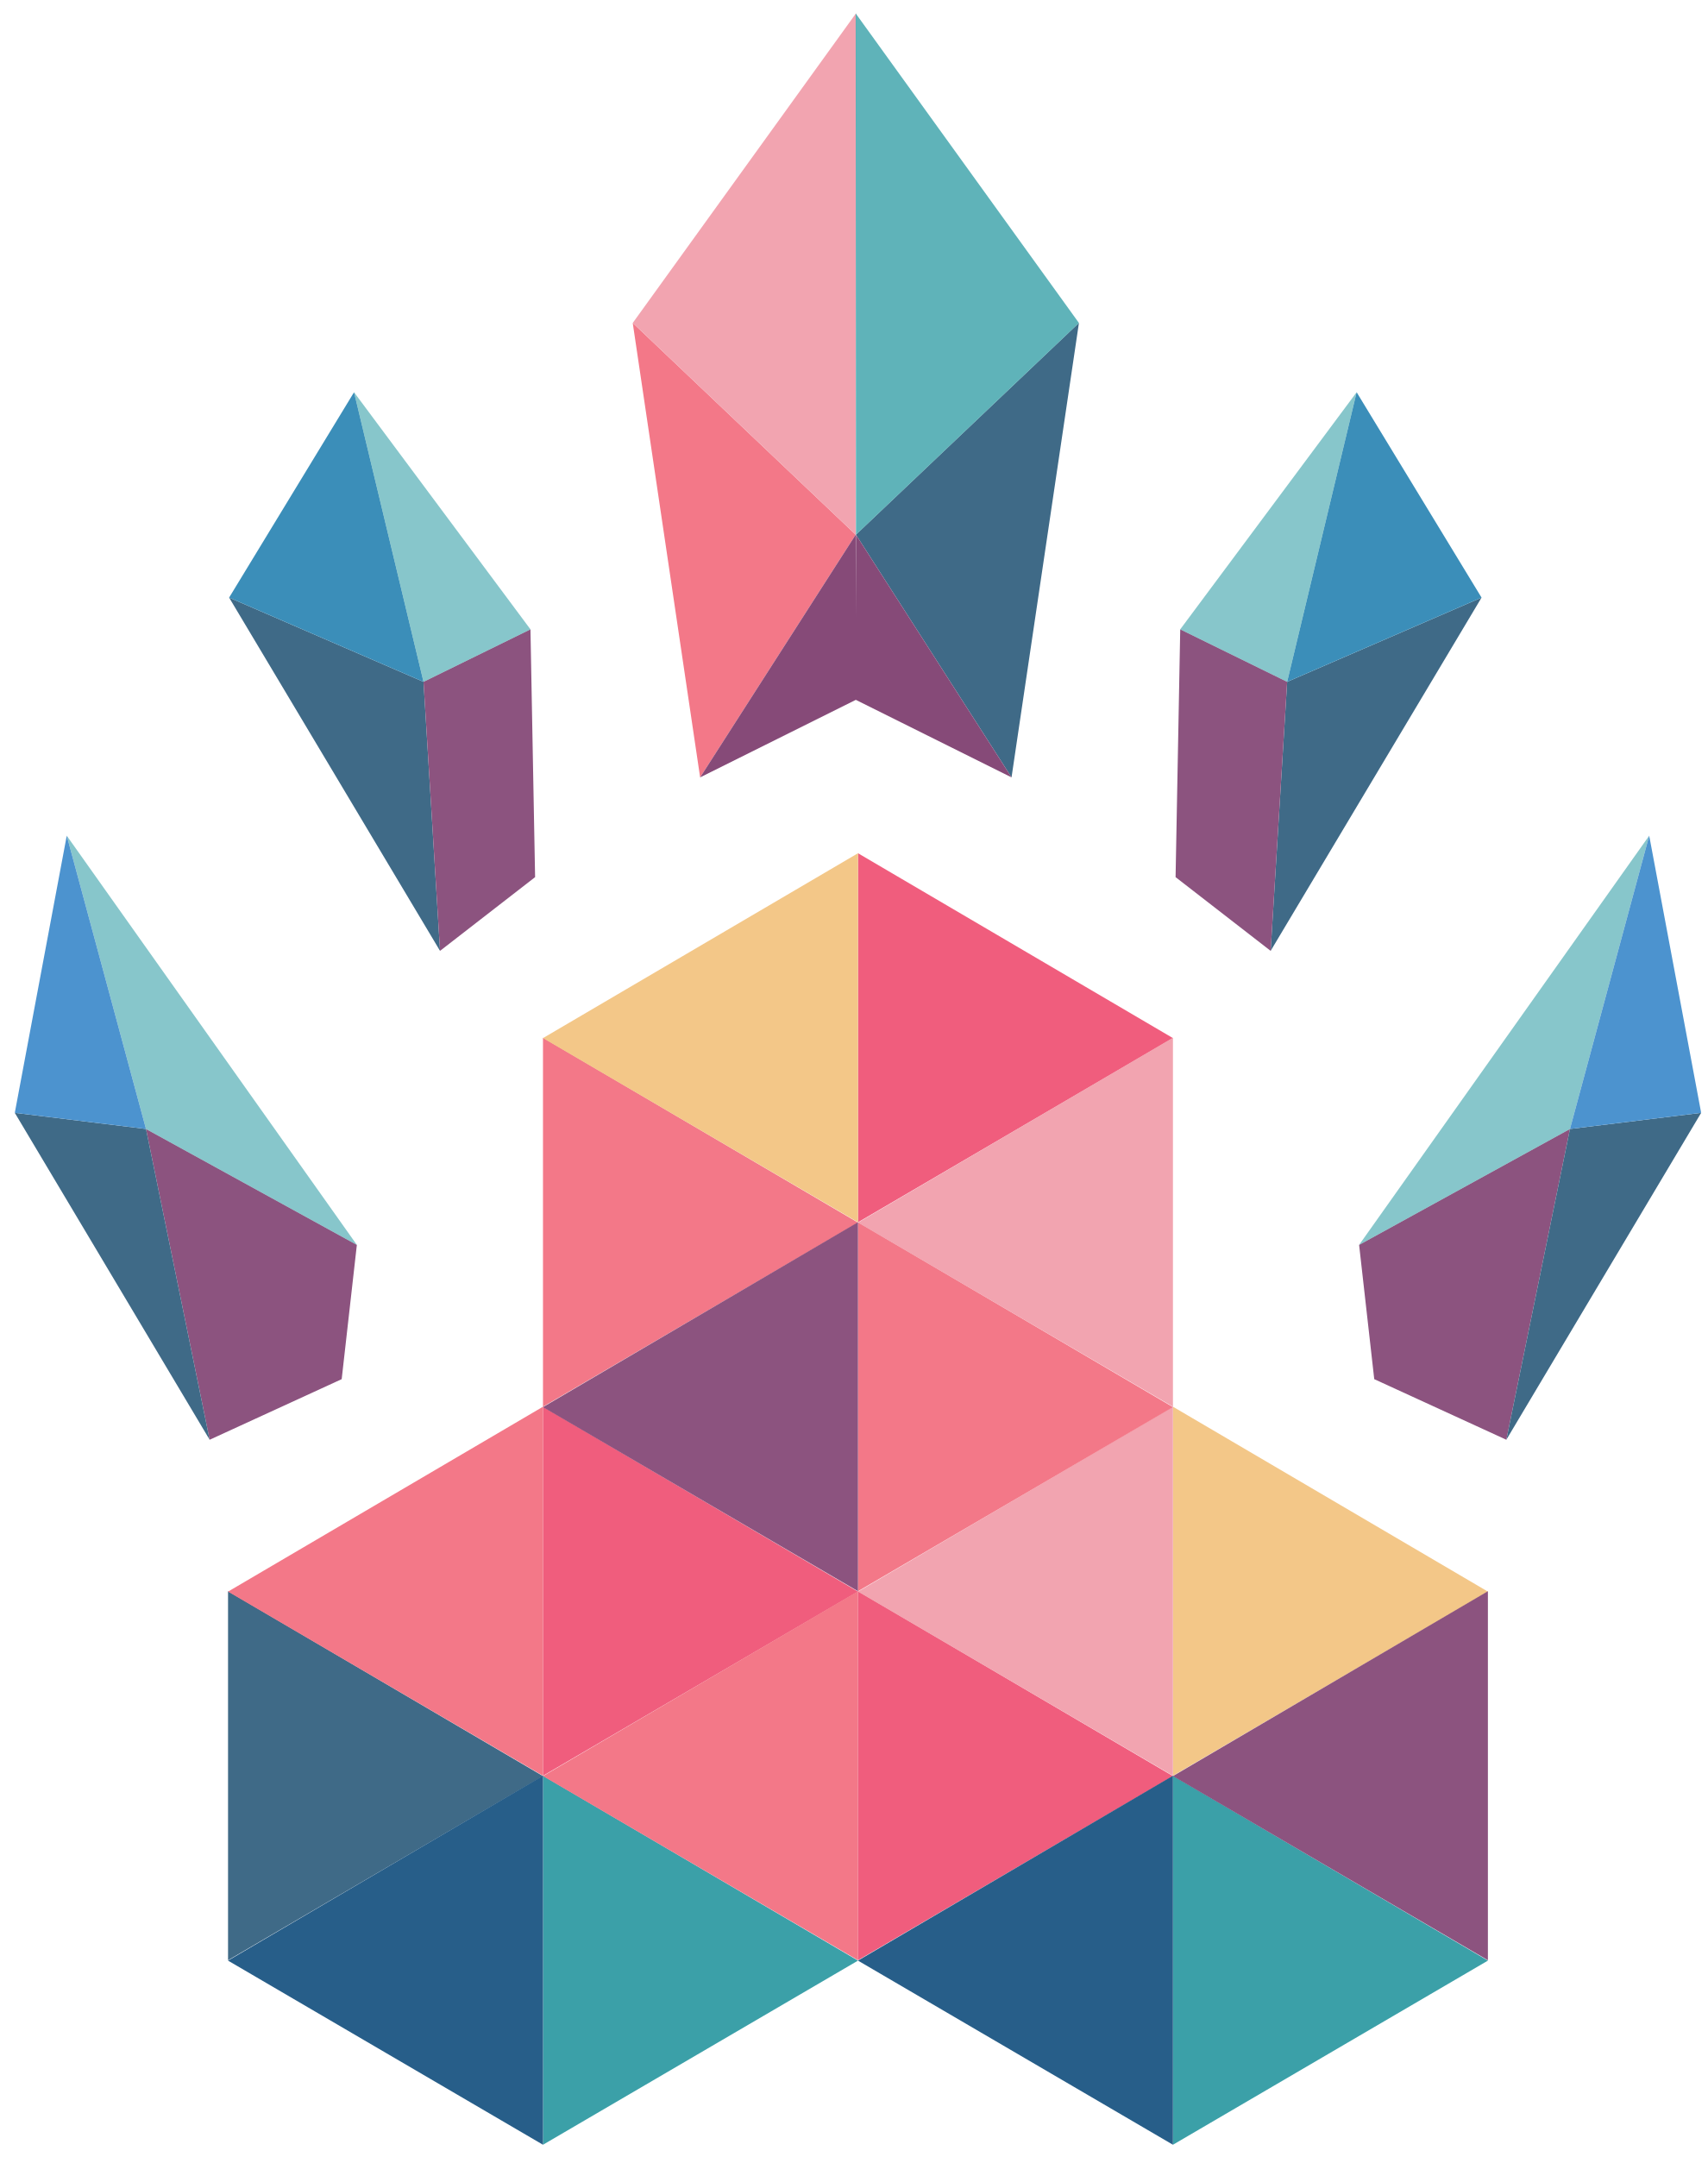
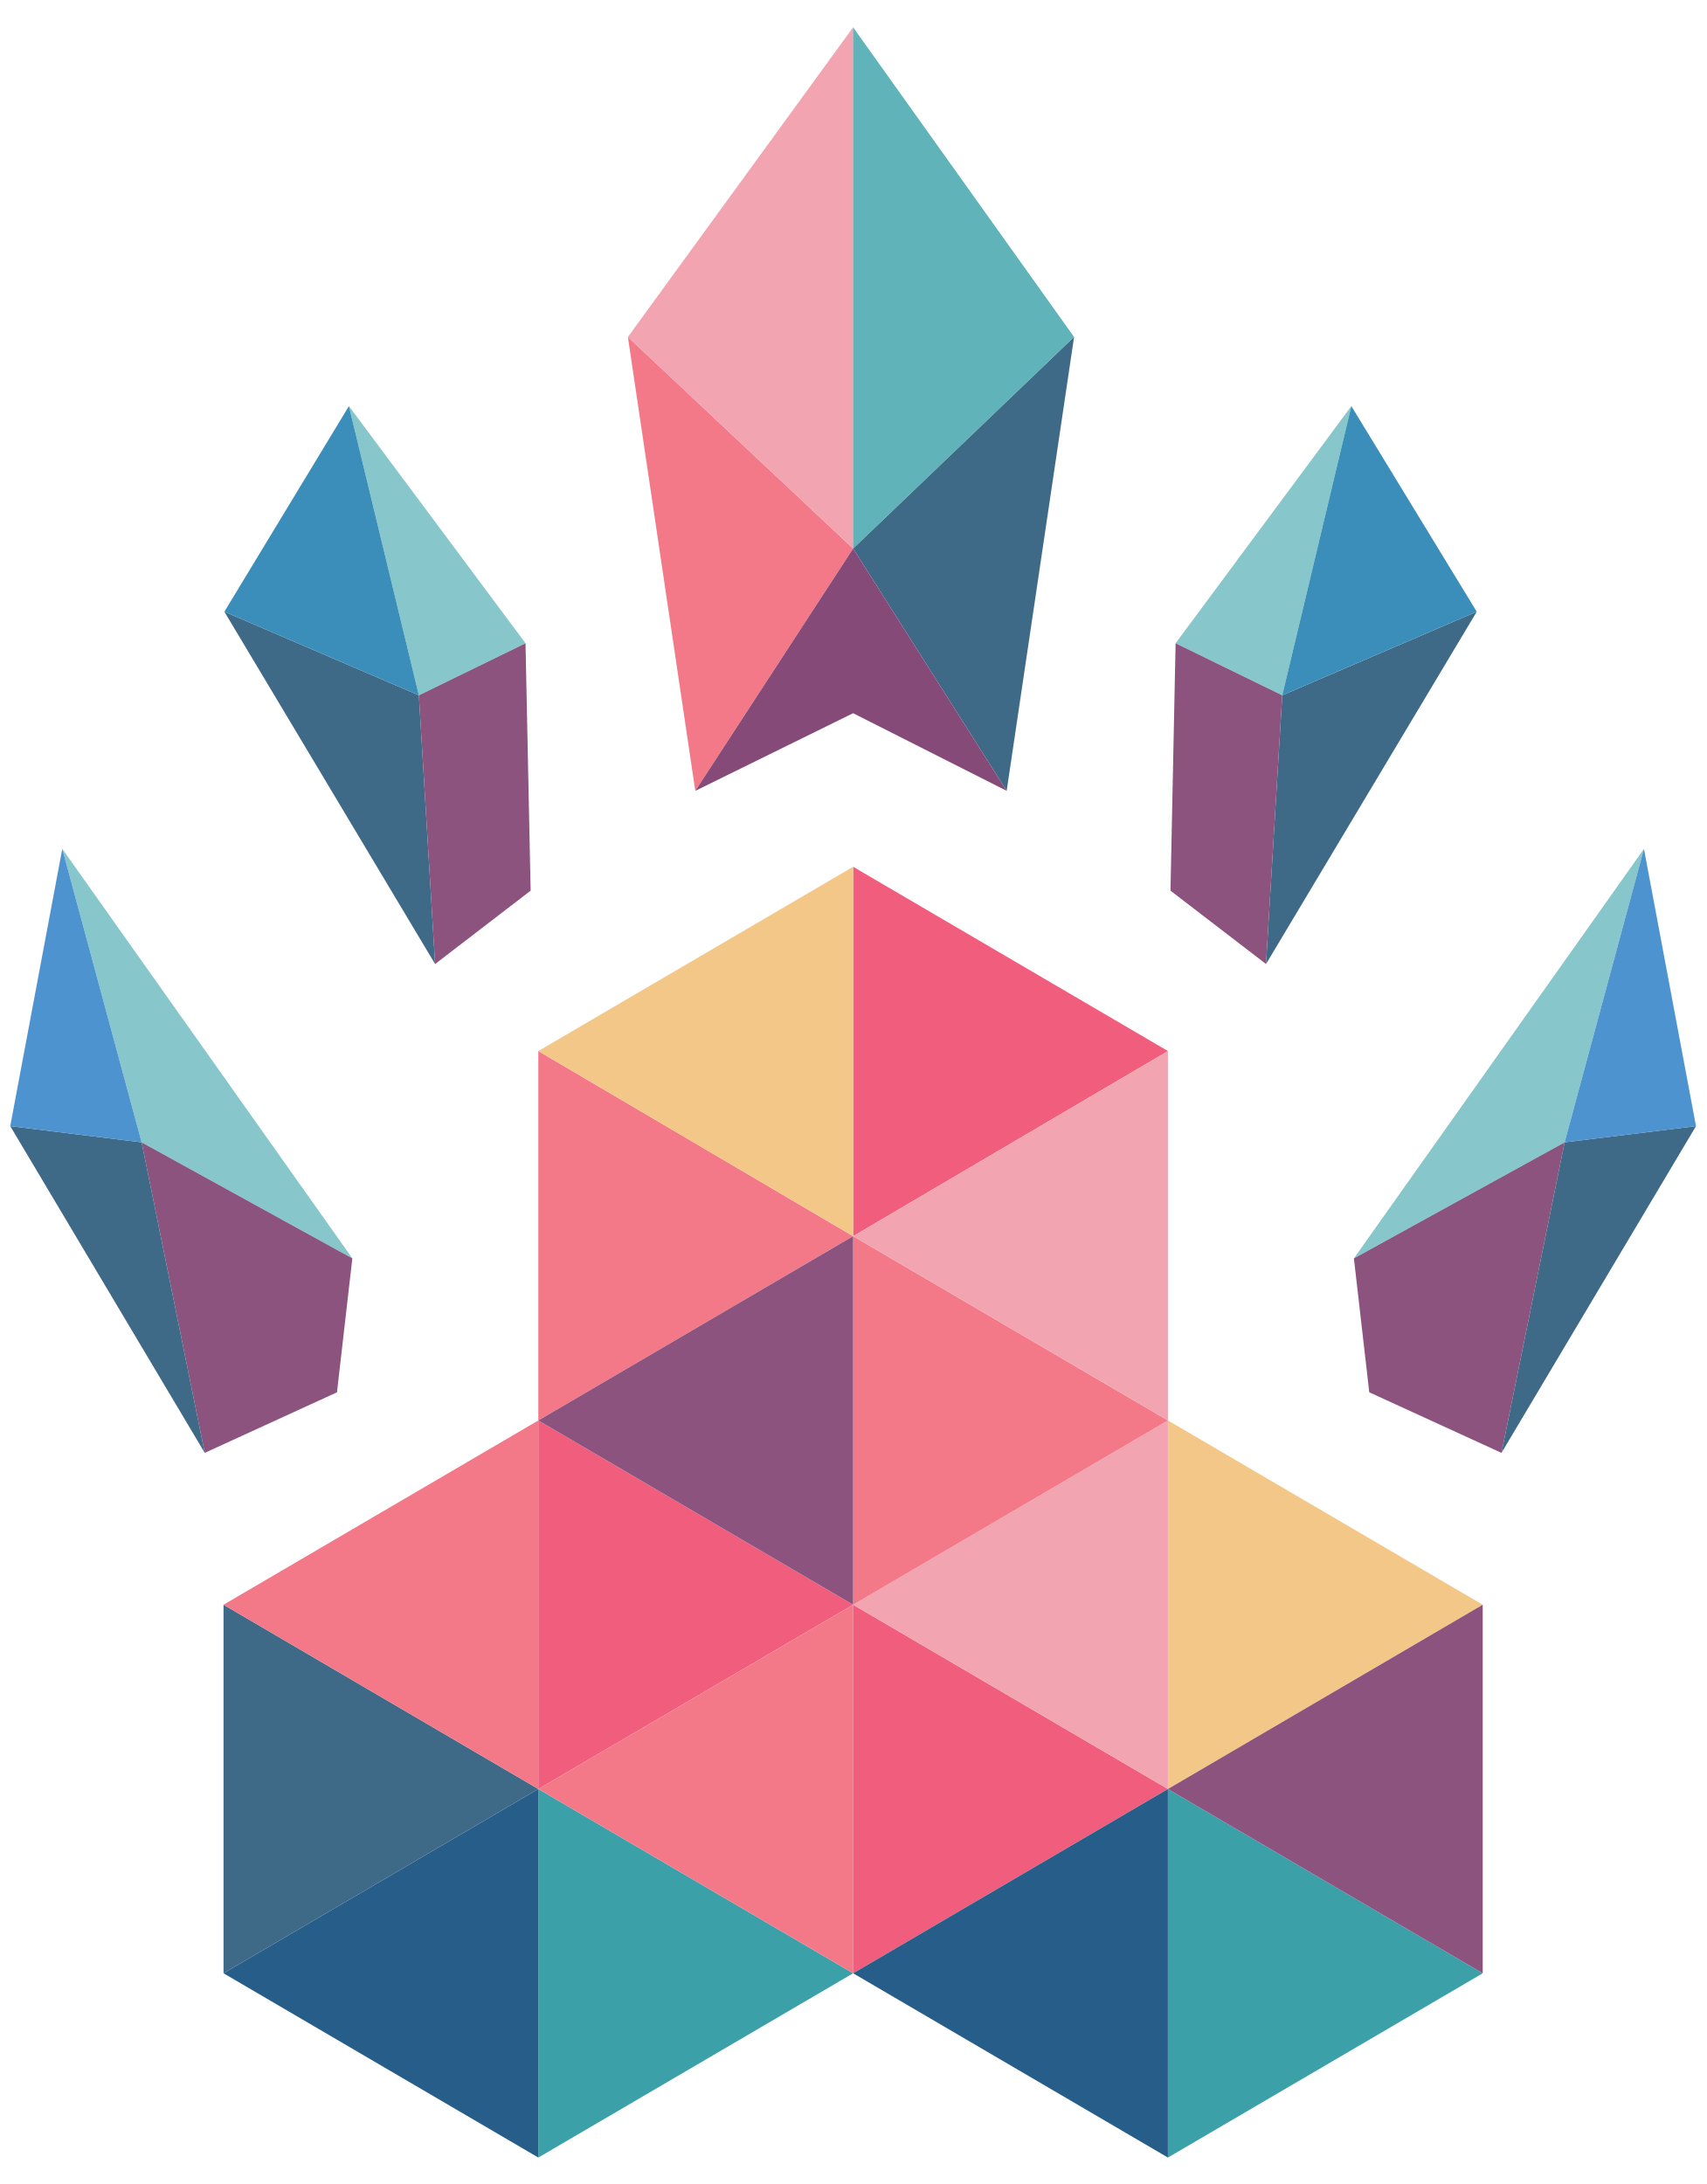
- <svg xmlns="http://www.w3.org/2000/svg" version="1.1" id="Layer_1" x="0px" y="0px" width="200.16px" height="252.73px" viewBox="0 0 200.16 252.73" enable-background="new 0 0 200.16 252.73" xml:space="preserve">
+ <svg xmlns="http://www.w3.org/2000/svg" version="1.1" id="Layer_1" x="0px" y="0px" viewBox="-199 299 200 256" enable-background="new -199 299 200 256" xml:space="preserve">
  <g>
-     <polygon fill="#3F6A87" points="63.633,208.099 26.724,229.675 26.724,186.438  " />
-     <polygon fill="#F05D7D" points="100.549,186.485 63.633,208.06 63.633,164.821  " />
-     <polygon fill="#3BA0A8" points="100.549,229.72 63.633,251.295 63.633,208.059  " />
-     <polygon fill="#F37888" points="63.633,208.099 100.549,229.675 100.549,186.438  " />
-     <polygon fill="#F37888" points="26.724,186.485 63.633,208.06 63.633,164.821  " />
-     <polygon fill="#275E89" points="26.724,229.72 63.633,251.295 63.633,208.059  " />
-     <polygon fill="#F05D7D" points="137.459,208.099 100.549,229.675 100.549,192.48 100.549,186.438  " />
-     <polygon fill="#F3C788" points="174.369,186.485 137.459,208.06 137.459,164.821  " />
-     <polygon fill="#3BA0A8" points="174.369,229.72 137.459,251.295 137.459,208.059  " />
-     <polygon fill="#8C537F" points="137.459,208.099 174.369,229.675 174.369,186.438  " />
-     <polygon fill="#F2A4B0" points="100.549,186.485 137.459,208.06 137.459,164.821  " />
-     <polygon fill="#275E89" points="100.549,229.72 137.459,251.295 137.459,208.059  " />
-     <polygon fill="#F37888" points="100.549,143.249 63.633,164.821 63.633,121.586  " />
-     <polygon fill="#F05D7D" points="137.459,121.632 100.549,143.21 100.549,99.971  " />
-     <polygon fill="#F37888" points="137.459,164.867 100.549,186.438 100.549,143.202  " />
-     <polygon fill="#F2A4B0" points="100.549,143.249 137.459,164.821 137.459,121.586  " />
-     <polygon fill="#F3C788" points="63.633,121.632 100.549,143.21 100.549,99.971  " />
-     <polygon fill="#8C537F" points="63.633,164.867 100.549,186.438 100.549,143.202  " />
-     <polygon fill="#8C537F" points="17.11,132.28 24.569,168.692 40.043,161.592 41.82,145.861  " />
-     <polygon opacity="0.6" fill="#37A0A8" points="7.822,97.913 17.11,132.28 41.82,145.861  " />
-     <polygon fill="#3F6A87" points="1.734,130.388 17.11,132.28 24.569,168.692  " />
-     <polygon fill="#4C93CF" points="7.822,97.913 17.11,132.28 1.734,130.388  " />
-     <polygon fill="#8C537F" points="159.275,145.861 161.049,161.592 176.529,168.692 183.986,132.28  " />
-     <polygon opacity="0.6" fill="#37A0A8" points="193.272,97.913 183.986,132.28 159.275,145.861  " />
-     <polygon fill="#3F6A87" points="199.36,130.388 183.986,132.28 176.529,168.692  " />
-     <polygon fill="#4C93CF" points="193.272,97.913 183.986,132.28 199.36,130.388  " />
-     <polygon fill="#F37888" points="100.278,62.648 74.15,37.84 82.048,91.083  " />
-     <polygon fill="#F2A4B0" points="100.311,1.569 100.278,62.648 74.15,37.84  " />
-     <polygon fill="#3F6A87" points="100.311,62.648 126.441,37.84 118.543,91.083  " />
-     <polygon opacity="0.8" fill="#37A0A8" points="100.278,1.569 100.311,62.648 126.441,37.84  " />
-     <polygon fill="#864A78" points="118.543,91.083 100.311,62.648 100.294,72.32 100.278,62.648 82.048,91.083 100.294,82  " />
-     <polygon fill="#3F6A87" points="51.568,111.411 49.632,79.889 26.851,70.018  " />
-     <polygon fill="#8C537F" points="62.165,73.74 49.632,79.889 51.568,111.411 62.709,102.772  " />
-     <polygon fill="#3B8EB9" points="26.851,70.018 41.49,45.958 49.632,79.889  " />
-     <polygon opacity="0.6" fill="#37A0A8" points="62.165,73.74 49.632,79.889 41.49,45.958  " />
-     <polygon fill="#3F6A87" points="148.908,111.411 150.843,79.889 173.624,70.018  " />
-     <polygon fill="#8C537F" points="138.312,73.74 137.767,102.772 148.908,111.411 150.843,79.889  " />
-     <polygon fill="#3B8EB9" points="173.624,70.018 158.986,45.958 150.843,79.889  " />
-     <polygon opacity="0.6" fill="#37A0A8" points="138.312,73.74 150.843,79.889 158.986,45.958  " />
+     <polygon fill="#3F6A87" points="-135.9,508.7 -172.8,530.3 -172.8,487.1  " />
+     <polygon fill="#F05D7D" points="-99,487.1 -135.9,508.7 -135.9,465.5  " />
+     <polygon fill="#3BA0A8" points="-99,530.3 -135.9,551.9 -135.9,508.7  " />
+     <polygon fill="#F37888" points="-135.9,508.7 -99,530.3 -99,487.1  " />
+     <polygon fill="#F37888" points="-172.8,487.1 -135.9,508.7 -135.9,465.5  " />
+     <polygon fill="#275E89" points="-172.8,530.3 -135.9,551.9 -135.9,508.7  " />
+     <polygon fill="#F05D7D" points="-62.1,508.7 -99,530.3 -99,493.1 -99,487.1  " />
+     <polygon fill="#F3C788" points="-25.2,487.1 -62.1,508.7 -62.1,465.5  " />
+     <polygon fill="#3BA0A8" points="-25.2,530.3 -62.1,551.9 -62.1,508.7  " />
+     <polygon fill="#8C537F" points="-62.1,508.7 -25.2,530.3 -25.2,487.1  " />
+     <polygon fill="#F2A4B0" points="-99,487.1 -62.1,508.7 -62.1,465.5  " />
+     <polygon fill="#275E89" points="-99,530.3 -62.1,551.9 -62.1,508.7  " />
+     <polygon fill="#F37888" points="-99,443.9 -135.9,465.5 -135.9,422.2  " />
+     <polygon fill="#F05D7D" points="-62.1,422.2 -99,443.9 -99,400.6  " />
+     <polygon fill="#F37888" points="-62.1,465.5 -99,487.1 -99,443.9  " />
+     <polygon fill="#F2A4B0" points="-99,443.9 -62.1,465.5 -62.1,422.2  " />
+     <polygon fill="#F3C788" points="-135.9,422.2 -99,443.9 -99,400.6  " />
+     <polygon fill="#8C537F" points="-135.9,465.5 -99,487.1 -99,443.9  " />
+     <polygon fill="#8C537F" points="-182.4,432.9 -175,469.3 -159.5,462.2 -157.7,446.5  " />
+     <polygon opacity="0.6" fill="#37A0A8" enable-background="new    " points="-191.7,398.5 -182.4,432.9 -157.7,446.5  " />
+     <polygon fill="#3F6A87" points="-197.8,431 -182.4,432.9 -175,469.3  " />
+     <polygon fill="#4C93CF" points="-191.7,398.5 -182.4,432.9 -197.8,431  " />
+     <polygon fill="#8C537F" points="-40.3,446.5 -38.5,462.2 -23,469.3 -15.6,432.9  " />
+     <polygon opacity="0.6" fill="#37A0A8" enable-background="new    " points="-6.3,398.5 -15.6,432.9 -40.3,446.5  " />
+     <polygon fill="#3F6A87" points="-0.2,431 -15.6,432.9 -23,469.3  " />
+     <polygon fill="#4C93CF" points="-6.3,398.5 -15.6,432.9 -0.2,431  " />
+     <polygon fill="#F37888" points="-99,363.3 -125.4,338.5 -117.5,391.7  " />
+     <polygon fill="#F2A4B0" points="-99,302.2 -99,363.3 -125.4,338.5  " />
+     <polygon fill="#3F6A87" points="-99,363.3 -73.1,338.5 -81,391.7  " />
+     <polygon opacity="0.8" fill="#37A0A8" enable-background="new    " points="-99,302.2 -99,363.3 -73.1,338.5  " />
+     <polygon fill="#864A78" points="-81,391.7 -99,363.3 -117.5,391.7 -99,382.6  " />
+     <polygon fill="#3F6A87" points="-148,412 -149.9,380.5 -172.7,370.7  " />
+     <polygon fill="#8C537F" points="-137.4,374.4 -149.9,380.5 -148,412 -136.8,403.4  " />
+     <polygon fill="#3B8EB9" points="-172.7,370.7 -158.1,346.6 -149.9,380.5  " />
+     <polygon opacity="0.6" fill="#37A0A8" enable-background="new    " points="-137.4,374.4 -149.9,380.5 -158.1,346.6  " />
+     <polygon fill="#3F6A87" points="-50.6,412 -48.7,380.5 -25.9,370.7  " />
+     <polygon fill="#8C537F" points="-61.2,374.4 -61.8,403.4 -50.6,412 -48.7,380.5  " />
+     <polygon fill="#3B8EB9" points="-25.9,370.7 -40.6,346.6 -48.7,380.5  " />
+     <polygon opacity="0.6" fill="#37A0A8" enable-background="new    " points="-61.2,374.4 -48.7,380.5 -40.6,346.6  " />
  </g>
</svg>
